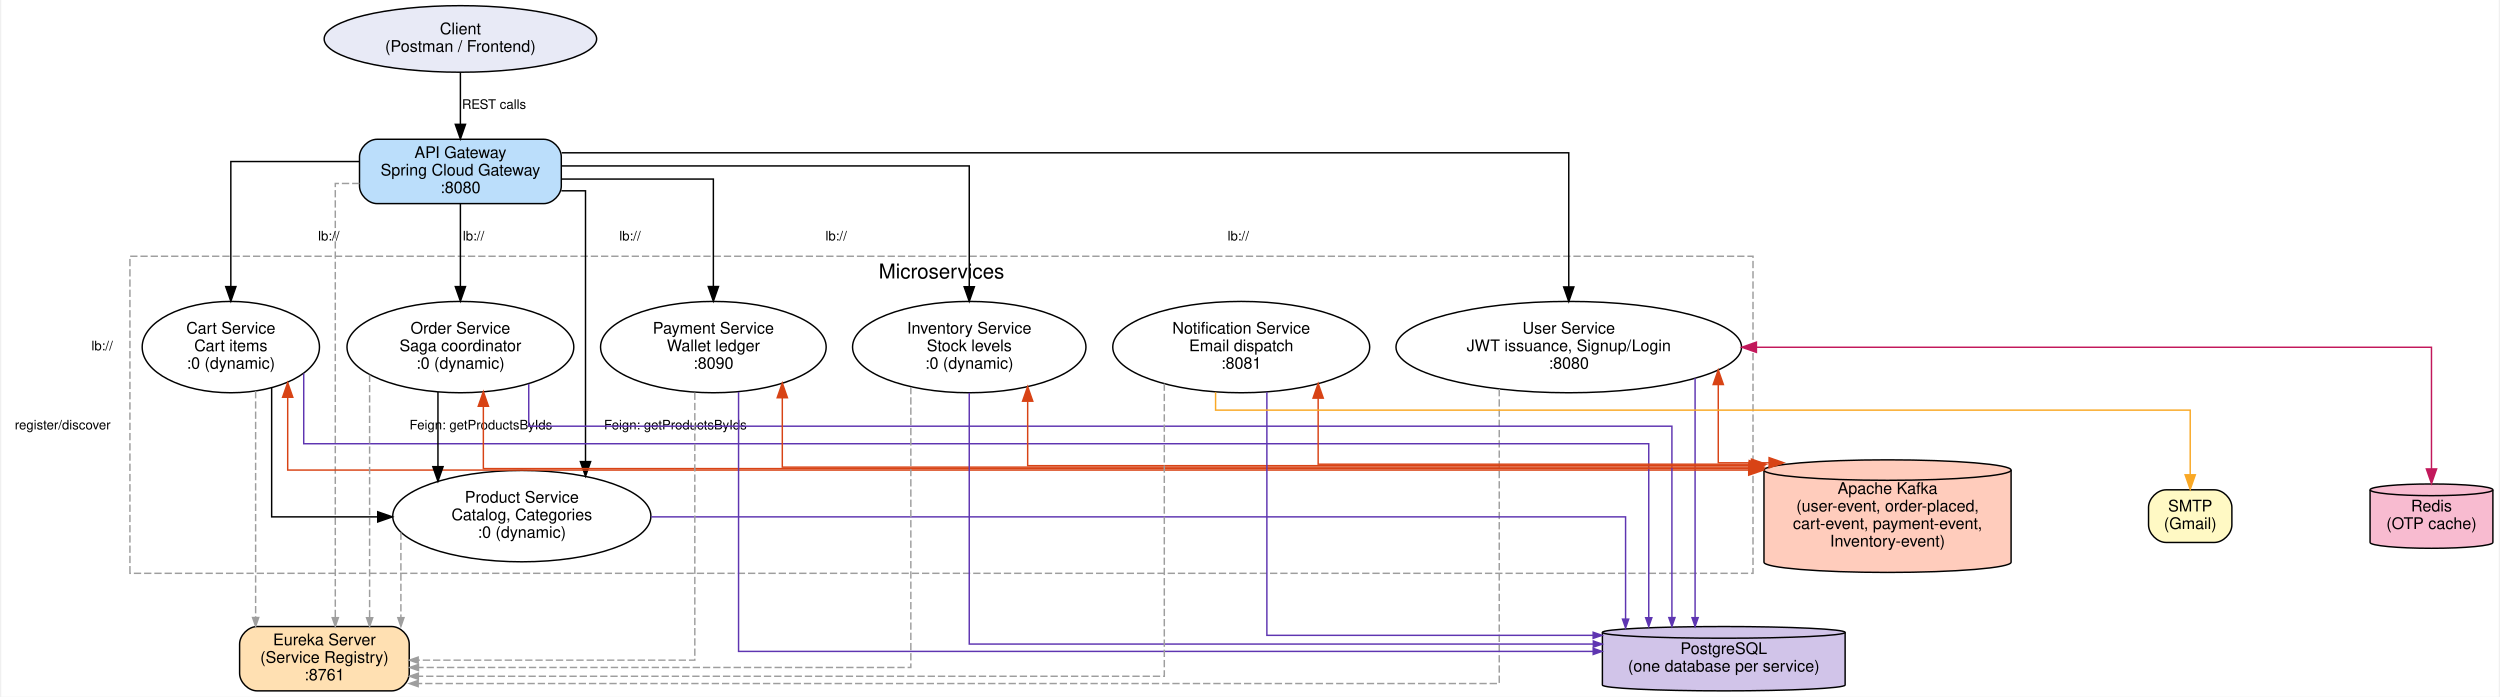
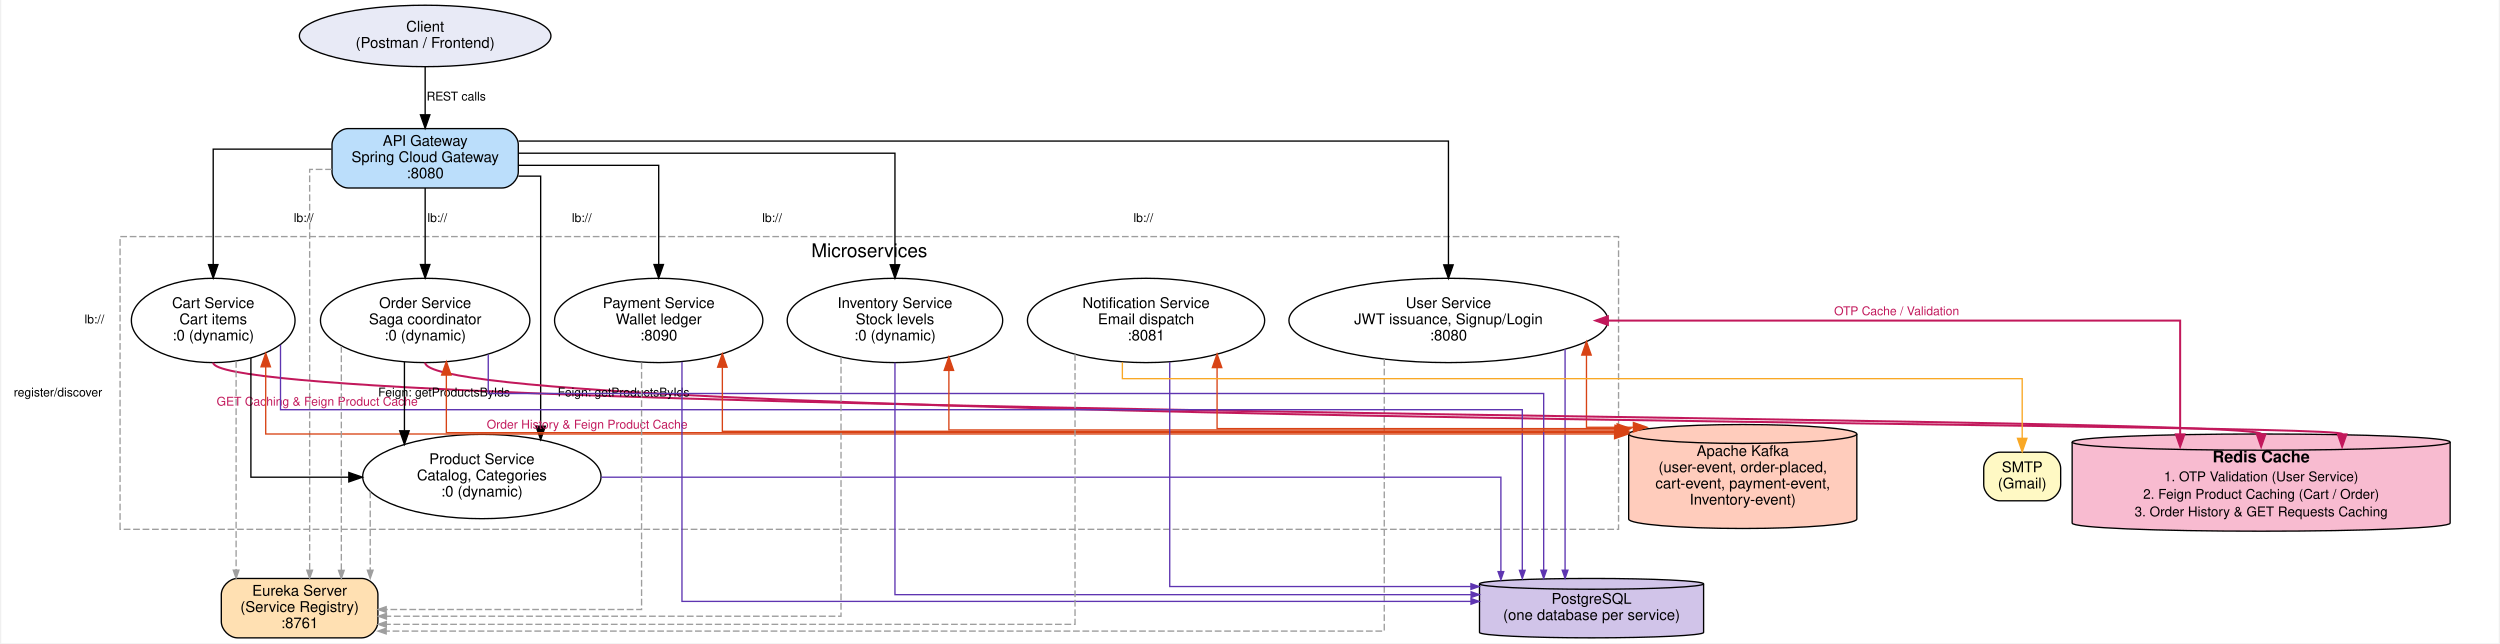
- <svg xmlns="http://www.w3.org/2000/svg" width="1708pt" height="476pt" viewBox="0.00 0.00 1708.00 476.48">
+ <svg xmlns="http://www.w3.org/2000/svg" width="1850pt" height="476pt" viewBox="0.00 0.00 1850.00 476.48">
  <g id="graph0" class="graph" transform="scale(1 1) rotate(0) translate(4 472.48)">
-     <polygon fill="white" stroke="transparent" points="-4,4 -4,-472.48 1704,-472.48 1704,4 -4,4" />
+     <polygon fill="white" stroke="transparent" points="-4,4 -4,-472.48 1846,-472.48 1846,4 -4,4" />
    <g id="clust1" class="cluster">
      <polygon fill="white" stroke="#9e9e9e" stroke-dasharray="5,2" points="84,-80.39 84,-297.23 1194,-297.23 1194,-80.39 84,-80.39" />
      <text text-anchor="middle" x="639" y="-282.03" font-family="Helvetica,sans-Serif" font-size="14.00">Microservices</text>
    </g>
    <g id="node1" class="node">
      <ellipse fill="#e8eaf6" stroke="black" cx="310" cy="-445.85" rx="93.18" ry="22.76" />
      <text text-anchor="middle" x="310" y="-449.05" font-family="Helvetica,sans-Serif" font-size="11.00">Client</text>
      <text text-anchor="middle" x="310" y="-437.05" font-family="Helvetica,sans-Serif" font-size="11.00">(Postman / Frontend)</text>
    </g>
    <g id="node2" class="node">
      <path fill="#bbdefb" stroke="black" d="M367,-377.23C367,-377.23 253,-377.23 253,-377.23 247,-377.23 241,-371.23 241,-365.23 241,-365.23 241,-345.23 241,-345.23 241,-339.23 247,-333.23 253,-333.23 253,-333.23 367,-333.23 367,-333.23 373,-333.23 379,-339.23 379,-345.23 379,-345.23 379,-365.23 379,-365.23 379,-371.23 373,-377.23 367,-377.23" />
      <text text-anchor="middle" x="310" y="-364.43" font-family="Helvetica,sans-Serif" font-size="11.00">API Gateway</text>
      <text text-anchor="middle" x="310" y="-352.43" font-family="Helvetica,sans-Serif" font-size="11.00">Spring Cloud Gateway</text>
      <text text-anchor="middle" x="310" y="-340.43" font-family="Helvetica,sans-Serif" font-size="11.00">:8080</text>
    </g>
    <g id="edge1" class="edge">
      <path fill="none" stroke="black" d="M310,-422.98C310,-422.98 310,-387.46 310,-387.46" />
      <polygon fill="black" stroke="black" points="313.5,-387.46 310,-377.46 306.5,-387.46 313.5,-387.46" />
      <text text-anchor="middle" x="333" y="-398.03" font-family="Helvetica,sans-Serif" font-size="9.00">REST calls</text>
    </g>
    <g id="node3" class="node">
      <path fill="#ffe0b2" stroke="black" d="M263,-44C263,-44 171,-44 171,-44 165,-44 159,-38 159,-32 159,-32 159,-12 159,-12 159,-6 165,0 171,0 171,0 263,0 263,0 269,0 275,-6 275,-12 275,-12 275,-32 275,-32 275,-38 269,-44 263,-44" />
      <text text-anchor="middle" x="217" y="-31.2" font-family="Helvetica,sans-Serif" font-size="11.00">Eureka Server</text>
      <text text-anchor="middle" x="217" y="-19.2" font-family="Helvetica,sans-Serif" font-size="11.00">(Service Registry)</text>
      <text text-anchor="middle" x="217" y="-7.2" font-family="Helvetica,sans-Serif" font-size="11.00">:8761</text>
    </g>
    <g id="edge8" class="edge">
      <path fill="none" stroke="#9e9e9e" stroke-dasharray="5,2" d="M240.94,-347C231.21,-347 224.44,-347 224.44,-347 224.44,-347 224.44,-50.08 224.44,-50.08" />
      <polygon fill="#9e9e9e" stroke="#9e9e9e" points="226.54,-50.08 224.44,-44.08 222.34,-50.08 226.54,-50.08" />
      <text text-anchor="middle" x="38" y="-178.8" font-family="Helvetica,sans-Serif" font-size="9.00">register/discover</text>
    </g>
    <g id="node4" class="node">
      <ellipse fill="none" stroke="black" cx="1068" cy="-235.11" rx="118.17" ry="31.23" />
      <text text-anchor="middle" x="1068" y="-244.31" font-family="Helvetica,sans-Serif" font-size="11.00">User Service</text>
      <text text-anchor="middle" x="1068" y="-232.31" font-family="Helvetica,sans-Serif" font-size="11.00">JWT issuance, Signup/Login</text>
      <text text-anchor="middle" x="1068" y="-220.31" font-family="Helvetica,sans-Serif" font-size="11.00">:8080</text>
    </g>
    <g id="edge2" class="edge">
      <path fill="none" stroke="black" d="M379.28,-368C566.4,-368 1068,-368 1068,-368 1068,-368 1068,-276.27 1068,-276.27" />
      <polygon fill="black" stroke="black" points="1071.5,-276.27 1068,-266.27 1064.5,-276.27 1071.5,-276.27" />
      <text text-anchor="middle" x="842" y="-308.03" font-family="Helvetica,sans-Serif" font-size="9.00">lb://</text>
    </g>
    <g id="node5" class="node">
      <ellipse fill="none" stroke="black" cx="352" cy="-119.5" rx="88.28" ry="31.23" />
      <text text-anchor="middle" x="352" y="-128.7" font-family="Helvetica,sans-Serif" font-size="11.00">Product Service</text>
      <text text-anchor="middle" x="352" y="-116.7" font-family="Helvetica,sans-Serif" font-size="11.00">Catalog, Categories</text>
      <text text-anchor="middle" x="352" y="-104.7" font-family="Helvetica,sans-Serif" font-size="11.00">:0 (dynamic)</text>
    </g>
    <g id="edge3" class="edge">
      <path fill="none" stroke="black" d="M379.06,-342C388.79,-342 395.56,-342 395.56,-342 395.56,-342 395.56,-156.78 395.56,-156.78" />
      <polygon fill="black" stroke="black" points="399.06,-156.78 395.56,-146.78 392.06,-156.78 399.06,-156.78" />
      <text text-anchor="middle" x="65" y="-232.91" font-family="Helvetica,sans-Serif" font-size="9.00">lb://</text>
    </g>
    <g id="node6" class="node">
      <ellipse fill="none" stroke="black" cx="153" cy="-235.11" rx="60.62" ry="31.23" />
      <text text-anchor="middle" x="153" y="-244.31" font-family="Helvetica,sans-Serif" font-size="11.00">Cart Service</text>
      <text text-anchor="middle" x="153" y="-232.31" font-family="Helvetica,sans-Serif" font-size="11.00">Cart items</text>
      <text text-anchor="middle" x="153" y="-220.31" font-family="Helvetica,sans-Serif" font-size="11.00">:0 (dynamic)</text>
    </g>
    <g id="edge4" class="edge">
      <path fill="none" stroke="black" d="M240.68,-362C198.62,-362 153,-362 153,-362 153,-362 153,-276.48 153,-276.48" />
      <polygon fill="black" stroke="black" points="156.5,-276.48 153,-266.48 149.5,-276.48 156.5,-276.48" />
      <text text-anchor="middle" x="220" y="-308.03" font-family="Helvetica,sans-Serif" font-size="9.00">lb://</text>
    </g>
    <g id="node7" class="node">
      <ellipse fill="none" stroke="black" cx="310" cy="-235.11" rx="77.56" ry="31.23" />
      <text text-anchor="middle" x="310" y="-244.31" font-family="Helvetica,sans-Serif" font-size="11.00">Order Service</text>
      <text text-anchor="middle" x="310" y="-232.31" font-family="Helvetica,sans-Serif" font-size="11.00">Saga coordinator</text>
      <text text-anchor="middle" x="310" y="-220.31" font-family="Helvetica,sans-Serif" font-size="11.00">:0 (dynamic)</text>
    </g>
    <g id="edge5" class="edge">
      <path fill="none" stroke="black" d="M310,-333.19C310,-333.19 310,-276.5 310,-276.5" />
      <polygon fill="black" stroke="black" points="313.5,-276.5 310,-266.5 306.5,-276.5 313.5,-276.5" />
      <text text-anchor="middle" x="319" y="-308.03" font-family="Helvetica,sans-Serif" font-size="9.00">lb://</text>
    </g>
    <g id="node8" class="node">
      <ellipse fill="none" stroke="black" cx="483" cy="-235.11" rx="77.15" ry="31.23" />
      <text text-anchor="middle" x="483" y="-244.31" font-family="Helvetica,sans-Serif" font-size="11.00">Payment Service</text>
      <text text-anchor="middle" x="483" y="-232.31" font-family="Helvetica,sans-Serif" font-size="11.00">Wallet ledger</text>
      <text text-anchor="middle" x="483" y="-220.31" font-family="Helvetica,sans-Serif" font-size="11.00">:8090</text>
    </g>
    <g id="edge6" class="edge">
      <path fill="none" stroke="black" d="M379.37,-350C427.5,-350 483,-350 483,-350 483,-350 483,-276.51 483,-276.51" />
      <polygon fill="black" stroke="black" points="486.5,-276.51 483,-266.51 479.5,-276.51 486.5,-276.51" />
      <text text-anchor="middle" x="426" y="-308.03" font-family="Helvetica,sans-Serif" font-size="9.00">lb://</text>
    </g>
    <g id="node9" class="node">
      <ellipse fill="none" stroke="black" cx="658" cy="-235.11" rx="79.81" ry="31.23" />
      <text text-anchor="middle" x="658" y="-244.31" font-family="Helvetica,sans-Serif" font-size="11.00">Inventory Service</text>
      <text text-anchor="middle" x="658" y="-232.31" font-family="Helvetica,sans-Serif" font-size="11.00">Stock levels</text>
      <text text-anchor="middle" x="658" y="-220.31" font-family="Helvetica,sans-Serif" font-size="11.00">:0 (dynamic)</text>
    </g>
    <g id="edge7" class="edge">
      <path fill="none" stroke="black" d="M379.17,-359C480.66,-359 658,-359 658,-359 658,-359 658,-276.37 658,-276.37" />
      <polygon fill="black" stroke="black" points="661.5,-276.37 658,-266.37 654.5,-276.37 661.5,-276.37" />
      <text text-anchor="middle" x="567" y="-308.03" font-family="Helvetica,sans-Serif" font-size="9.00">lb://</text>
    </g>
    <g id="edge9" class="edge">
      <path fill="none" stroke="#9e9e9e" stroke-dasharray="5,2" d="M1020.46,-206.43C1020.46,-144.75 1020.46,-5 1020.46,-5 1020.46,-5 281.11,-5 281.11,-5" />
      <polygon fill="#9e9e9e" stroke="#9e9e9e" points="281.11,-2.9 275.11,-5 281.11,-7.1 281.11,-2.9" />
    </g>
    <g id="node11" class="node">
      <path fill="#ffccbc" stroke="black" d="M1370.5,-151C1370.5,-154.86 1332.63,-158 1286,-158 1239.37,-158 1201.5,-154.86 1201.5,-151 1201.5,-151 1201.5,-88 1201.5,-88 1201.5,-84.14 1239.37,-81 1286,-81 1332.63,-81 1370.5,-84.14 1370.5,-88 1370.5,-88 1370.5,-151 1370.5,-151" />
      <path fill="none" stroke="black" d="M1370.5,-151C1370.5,-147.14 1332.63,-144 1286,-144 1239.37,-144 1201.5,-147.14 1201.5,-151" />
      <text text-anchor="middle" x="1286" y="-134.7" font-family="Helvetica,sans-Serif" font-size="11.00">Apache Kafka</text>
      <text text-anchor="middle" x="1286" y="-122.7" font-family="Helvetica,sans-Serif" font-size="11.00">(user-event, order-placed,</text>
      <text text-anchor="middle" x="1286" y="-110.7" font-family="Helvetica,sans-Serif" font-size="11.00">cart-event, payment-event,</text>
      <text text-anchor="middle" x="1286" y="-98.7" font-family="Helvetica,sans-Serif" font-size="11.00">Inventory-event)</text>
    </g>
    <g id="edge19" class="edge">
      <path fill="none" stroke="#d84315" d="M1170.24,-209.48C1170.24,-209.48 1170.24,-156 1170.24,-156 1170.24,-156 1205,-156 1205,-156" />
      <polygon fill="#d84315" stroke="#d84315" points="1166.74,-209.48 1170.24,-219.48 1173.74,-209.48 1166.74,-209.48" />
      <polygon fill="#d84315" stroke="#d84315" points="1205,-159.5 1215,-156 1205,-152.5 1205,-159.5" />
    </g>
    <g id="node12" class="node">
      <path fill="#d1c4e9" stroke="black" d="M1257,-40C1257,-42.21 1219.8,-44 1174,-44 1128.2,-44 1091,-42.21 1091,-40 1091,-40 1091,-4 1091,-4 1091,-1.79 1128.2,0 1174,0 1219.8,0 1257,-1.79 1257,-4 1257,-4 1257,-40 1257,-40" />
      <path fill="none" stroke="black" d="M1257,-40C1257,-37.79 1219.8,-36 1174,-36 1128.2,-36 1091,-37.79 1091,-40" />
      <text text-anchor="middle" x="1174" y="-25.2" font-family="Helvetica,sans-Serif" font-size="11.00">PostgreSQL</text>
      <text text-anchor="middle" x="1174" y="-13.2" font-family="Helvetica,sans-Serif" font-size="11.00">(one database per service)</text>
    </g>
    <g id="edge25" class="edge">
      <path fill="none" stroke="#5e35b1" d="M1154.39,-213.9C1154.39,-213.9 1154.39,-50.08 1154.39,-50.08" />
      <polygon fill="#5e35b1" stroke="#5e35b1" points="1156.49,-50.08 1154.39,-44.08 1152.29,-50.08 1156.49,-50.08" />
    </g>
    <g id="node13" class="node">
-       <path fill="#f8bbd0" stroke="black" d="M1700,-137.5C1700,-139.71 1681.17,-141.5 1658,-141.5 1634.83,-141.5 1616,-139.71 1616,-137.5 1616,-137.5 1616,-101.5 1616,-101.5 1616,-99.29 1634.83,-97.5 1658,-97.5 1681.17,-97.5 1700,-99.29 1700,-101.5 1700,-101.5 1700,-137.5 1700,-137.5" />
-       <path fill="none" stroke="black" d="M1700,-137.5C1700,-135.29 1681.17,-133.5 1658,-133.5 1634.83,-133.5 1616,-135.29 1616,-137.5" />
-       <text text-anchor="middle" x="1658" y="-122.7" font-family="Helvetica,sans-Serif" font-size="11.00">Redis</text>
-       <text text-anchor="middle" x="1658" y="-110.7" font-family="Helvetica,sans-Serif" font-size="11.00">(OTP cache)</text>
+       <path fill="#f8bbd0" stroke="black" d="M1810,-145C1810,-148.5 1747,-151 1670,-151 1593,-151 1530,-148.5 1530,-145 1530,-145 1530,-85 1530,-85 1530,-81.5 1593,-79 1670,-79 1747,-79 1810,-81.5 1810,-85 1810,-85 1810,-145 1810,-145" />
+       <path fill="none" stroke="black" d="M1810,-145C1810,-141.5 1747,-139 1670,-139 1593,-139 1530,-141.5 1530,-145" />
+       <text text-anchor="middle" x="1670" y="-130" font-family="Helvetica,sans-Serif" font-size="12.00" font-weight="bold">Redis Cache</text>
+       <text text-anchor="middle" x="1670" y="-116" font-family="Helvetica,sans-Serif" font-size="10.00">1. OTP Validation (User Service)</text>
+       <text text-anchor="middle" x="1670" y="-103" font-family="Helvetica,sans-Serif" font-size="10.00">2. Feign Product Caching (Cart / Order)</text>
+       <text text-anchor="middle" x="1670" y="-90" font-family="Helvetica,sans-Serif" font-size="10.00">3. Order History &amp; GET Requests Caching</text>
    </g>
    <g id="edge18" class="edge">
-       <path fill="none" stroke="#c2185b" d="M1196.33,-235C1196.33,-235 1658,-235 1658,-235 1658,-235 1658,-151.77 1658,-151.77" />
-       <polygon fill="#c2185b" stroke="#c2185b" points="1196.33,-231.5 1186.33,-235 1196.33,-238.5 1196.33,-231.5" />
-       <polygon fill="#c2185b" stroke="#c2185b" points="1661.5,-151.77 1658,-141.77 1654.5,-151.77 1661.5,-151.77" />
+       <path fill="none" stroke="#c2185b" stroke-width="1.5" d="M1186.33,-235 L 1610,-235 L 1610,-151" />
+       <polygon fill="#c2185b" stroke="#c2185b" points="1186.33,-231.5 1176.33,-235 1186.33,-238.5 1186.33,-231.5" />
+       <polygon fill="#c2185b" stroke="#c2185b" points="1613.5,-151 1610,-141 1606.5,-151 1613.5,-151" />
+       <text text-anchor="middle" x="1400" y="-239" font-family="Helvetica,sans-Serif" font-size="9.00" fill="#c2185b">OTP Cache / Validation</text>
+     </g>
+     <g id="edge_cart_redis" class="edge">
+       <path fill="none" stroke="#c2185b" stroke-width="1.5" d="M153,-203.88 C153,-165 1670,-165 1670,-151" />
+       <polygon fill="#c2185b" stroke="#c2185b" points="1673.5,-151 1670,-141 1666.5,-151 1673.5,-151" />
+       <text text-anchor="middle" x="230" y="-172" font-family="Helvetica,sans-Serif" font-size="9.00" fill="#c2185b">GET Caching &amp; Feign Product Cache</text>
+     </g>
+     <g id="edge_order_redis" class="edge">
+       <path fill="none" stroke="#c2185b" stroke-width="1.5" d="M310,-203.88 C310,-160 1730,-160 1730,-151" />
+       <polygon fill="#c2185b" stroke="#c2185b" points="1733.5,-151 1730,-141 1726.5,-151 1733.5,-151" />
+       <text text-anchor="middle" x="430" y="-155" font-family="Helvetica,sans-Serif" font-size="9.00" fill="#c2185b">Order History &amp; Feign Product Cache</text>
    </g>
    <g id="edge10" class="edge">
      <path fill="none" stroke="#9e9e9e" stroke-dasharray="5,2" d="M269.31,-108.32C269.31,-108.32 269.31,-50.08 269.31,-50.08" />
      <polygon fill="#9e9e9e" stroke="#9e9e9e" points="271.41,-50.08 269.31,-44.08 267.21,-50.08 271.41,-50.08" />
    </g>
    <g id="edge26" class="edge">
      <path fill="none" stroke="#5e35b1" d="M440.44,-119C639.77,-119 1106.85,-119 1106.85,-119 1106.85,-119 1106.85,-49.05 1106.85,-49.05" />
      <polygon fill="#5e35b1" stroke="#5e35b1" points="1108.95,-49.05 1106.85,-43.05 1104.75,-49.05 1108.95,-49.05" />
    </g>
    <g id="edge11" class="edge">
      <path fill="none" stroke="#9e9e9e" stroke-dasharray="5,2" d="M169.96,-205.03C169.96,-205.03 169.96,-50.14 169.96,-50.14" />
      <polygon fill="#9e9e9e" stroke="#9e9e9e" points="172.06,-50.14 169.96,-44.14 167.86,-50.14 172.06,-50.14" />
    </g>
    <g id="edge16" class="edge">
      <path fill="none" stroke="black" d="M180.92,-207.3C180.92,-172.95 180.92,-119 180.92,-119 180.92,-119 253.46,-119 253.46,-119" />
      <polygon fill="black" stroke="black" points="253.46,-122.5 263.46,-119 253.46,-115.5 253.46,-122.5" />
      <text text-anchor="middle" x="324" y="-178.8" font-family="Helvetica,sans-Serif" font-size="9.00">Feign: getProductsByIds</text>
    </g>
    <g id="edge20" class="edge">
      <path fill="none" stroke="#d84315" d="M191.89,-200.78C191.89,-200.78 191.89,-151 191.89,-151 191.89,-151 1191.06,-151 1191.06,-151" />
      <polygon fill="#d84315" stroke="#d84315" points="188.39,-200.78 191.89,-210.78 195.39,-200.78 188.39,-200.78" />
      <polygon fill="#d84315" stroke="#d84315" points="1191.06,-154.5 1201.06,-151 1191.06,-147.5 1191.06,-154.5" />
    </g>
    <g id="edge27" class="edge">
      <path fill="none" stroke="#5e35b1" d="M202.85,-217.05C202.85,-197.47 202.85,-169 202.85,-169 202.85,-169 1122.7,-169 1122.7,-169 1122.7,-169 1122.7,-50.01 1122.7,-50.01" />
      <polygon fill="#5e35b1" stroke="#5e35b1" points="1124.8,-50.01 1122.7,-44.01 1120.6,-50.01 1124.8,-50.01" />
    </g>
    <g id="edge12" class="edge">
      <path fill="none" stroke="#9e9e9e" stroke-dasharray="5,2" d="M247.91,-216.2C247.91,-216.2 247.91,-50.02 247.91,-50.02" />
      <polygon fill="#9e9e9e" stroke="#9e9e9e" points="250.02,-50.02 247.91,-44.02 245.82,-50.02 250.02,-50.02" />
    </g>
    <g id="edge17" class="edge">
      <path fill="none" stroke="black" d="M294.65,-204.43C294.65,-204.43 294.65,-153.35 294.65,-153.35" />
      <polygon fill="black" stroke="black" points="298.15,-153.35 294.65,-143.35 291.15,-153.35 298.15,-153.35" />
      <text text-anchor="middle" x="457" y="-178.8" font-family="Helvetica,sans-Serif" font-size="9.00">Feign: getProductsByIds</text>
    </g>
    <g id="edge21" class="edge">
      <path fill="none" stroke="#d84315" d="M325.7,-194.64C325.7,-194.64 325.7,-152 325.7,-152 325.7,-152 1191.2,-152 1191.2,-152" />
      <polygon fill="#d84315" stroke="#d84315" points="322.2,-194.64 325.7,-204.64 329.2,-194.64 322.2,-194.64" />
      <polygon fill="#d84315" stroke="#d84315" points="1191.2,-155.5 1201.2,-152 1191.2,-148.5 1191.2,-155.5" />
    </g>
    <g id="edge28" class="edge">
      <path fill="none" stroke="#5e35b1" d="M356.74,-209.96C356.74,-195.83 356.74,-181 356.74,-181 356.74,-181 1138.54,-181 1138.54,-181 1138.54,-181 1138.54,-50.11 1138.54,-50.11" />
      <polygon fill="#5e35b1" stroke="#5e35b1" points="1140.64,-50.11 1138.54,-44.11 1136.44,-50.11 1140.64,-50.11" />
    </g>
    <g id="edge13" class="edge">
      <path fill="none" stroke="#9e9e9e" stroke-dasharray="5,2" d="M470.31,-203.98C470.31,-144.6 470.31,-21 470.31,-21 470.31,-21 281.11,-21 281.11,-21" />
      <polygon fill="#9e9e9e" stroke="#9e9e9e" points="281.11,-18.9 275.11,-21 281.11,-23.1 281.11,-18.9" />
    </g>
    <g id="edge22" class="edge">
      <path fill="none" stroke="#d84315" d="M530.15,-200.48C530.15,-200.48 530.15,-153 530.15,-153 530.15,-153 1191.49,-153 1191.49,-153" />
      <polygon fill="#d84315" stroke="#d84315" points="526.65,-200.48 530.15,-210.48 533.65,-200.48 526.65,-200.48" />
      <polygon fill="#d84315" stroke="#d84315" points="1191.49,-156.5 1201.49,-153 1191.49,-149.5 1191.49,-156.5" />
    </g>
    <g id="edge29" class="edge">
      <path fill="none" stroke="#5e35b1" d="M500.23,-204.4C500.23,-146.51 500.23,-27 500.23,-27 500.23,-27 1084.71,-27 1084.71,-27" />
      <polygon fill="#5e35b1" stroke="#5e35b1" points="1084.71,-29.1 1090.71,-27 1084.71,-24.9 1084.71,-29.1" />
    </g>
    <g id="edge14" class="edge">
      <path fill="none" stroke="#9e9e9e" stroke-dasharray="5,2" d="M618.05,-207.8C618.05,-149.07 618.05,-16 618.05,-16 618.05,-16 281.32,-16 281.32,-16" />
      <polygon fill="#9e9e9e" stroke="#9e9e9e" points="281.32,-13.9 275.32,-16 281.32,-18.1 281.32,-13.9" />
    </g>
    <g id="edge23" class="edge">
      <path fill="none" stroke="#d84315" d="M697.95,-198.1C697.95,-198.1 697.95,-154 697.95,-154 697.95,-154 1191.43,-154 1191.43,-154" />
      <polygon fill="#d84315" stroke="#d84315" points="694.45,-198.1 697.95,-208.1 701.45,-198.1 694.45,-198.1" />
      <polygon fill="#d84315" stroke="#d84315" points="1191.43,-157.5 1201.43,-154 1191.43,-150.5 1191.43,-157.5" />
    </g>
    <g id="edge30" class="edge">
      <path fill="none" stroke="#5e35b1" d="M658,-203.82C658,-146.85 658,-32 658,-32 658,-32 1084.81,-32 1084.81,-32" />
      <polygon fill="#5e35b1" stroke="#5e35b1" points="1084.81,-34.1 1090.81,-32 1084.81,-29.9 1084.81,-34.1" />
    </g>
    <g id="node10" class="node">
      <ellipse fill="none" stroke="black" cx="844" cy="-235.11" rx="87.86" ry="31.23" />
      <text text-anchor="middle" x="844" y="-244.31" font-family="Helvetica,sans-Serif" font-size="11.00">Notification Service</text>
      <text text-anchor="middle" x="844" y="-232.31" font-family="Helvetica,sans-Serif" font-size="11.00">Email dispatch</text>
      <text text-anchor="middle" x="844" y="-220.31" font-family="Helvetica,sans-Serif" font-size="11.00">:8081</text>
    </g>
    <g id="edge15" class="edge">
      <path fill="none" stroke="#9e9e9e" stroke-dasharray="5,2" d="M791.39,-210.16C791.39,-151.55 791.39,-10 791.39,-10 791.39,-10 281.24,-10 281.24,-10" />
      <polygon fill="#9e9e9e" stroke="#9e9e9e" points="281.24,-7.9 275.24,-10 281.24,-12.1 281.24,-7.9" />
    </g>
    <g id="edge24" class="edge">
      <path fill="none" stroke="#d84315" d="M896.61,-200.2C896.61,-200.2 896.61,-155 896.61,-155 896.61,-155 1192.94,-155 1192.94,-155" />
      <polygon fill="#d84315" stroke="#d84315" points="893.11,-200.2 896.61,-210.2 900.11,-200.2 893.11,-200.2" />
      <polygon fill="#d84315" stroke="#d84315" points="1192.94,-158.5 1202.94,-155 1192.94,-151.5 1192.94,-158.5" />
    </g>
    <g id="edge31" class="edge">
      <path fill="none" stroke="#5e35b1" d="M861.54,-204.31C861.54,-148.88 861.54,-38 861.54,-38 861.54,-38 1084.68,-38 1084.68,-38" />
      <polygon fill="#5e35b1" stroke="#5e35b1" points="1084.68,-40.1 1090.68,-38 1084.68,-35.9 1084.68,-40.1" />
    </g>
    <g id="node14" class="node">
      <path fill="#fff9c4" stroke="black" d="M1509.5,-137.5C1509.5,-137.5 1476.5,-137.5 1476.5,-137.5 1470.5,-137.5 1464.5,-131.5 1464.5,-125.5 1464.5,-125.5 1464.5,-113.5 1464.5,-113.5 1464.5,-107.5 1470.5,-101.5 1476.5,-101.5 1476.5,-101.5 1509.5,-101.5 1509.5,-101.5 1515.5,-101.5 1521.5,-107.5 1521.5,-113.5 1521.5,-113.5 1521.5,-125.5 1521.5,-125.5 1521.5,-131.5 1515.5,-137.5 1509.5,-137.5" />
      <text text-anchor="middle" x="1493" y="-122.7" font-family="Helvetica,sans-Serif" font-size="11.00">SMTP</text>
      <text text-anchor="middle" x="1493" y="-110.7" font-family="Helvetica,sans-Serif" font-size="11.00">(Gmail)</text>
    </g>
    <g id="edge32" class="edge">
      <path fill="none" stroke="#f9a825" d="M826.46,-204.24C826.46,-197.33 826.46,-192 826.46,-192 826.46,-192 1493,-192 1493,-192 1493,-192 1493,-147.79 1493,-147.79" />
      <polygon fill="#f9a825" stroke="#f9a825" points="1496.5,-147.79 1493,-137.79 1489.5,-147.79 1496.5,-147.79" />
    </g>
  </g>
</svg>
